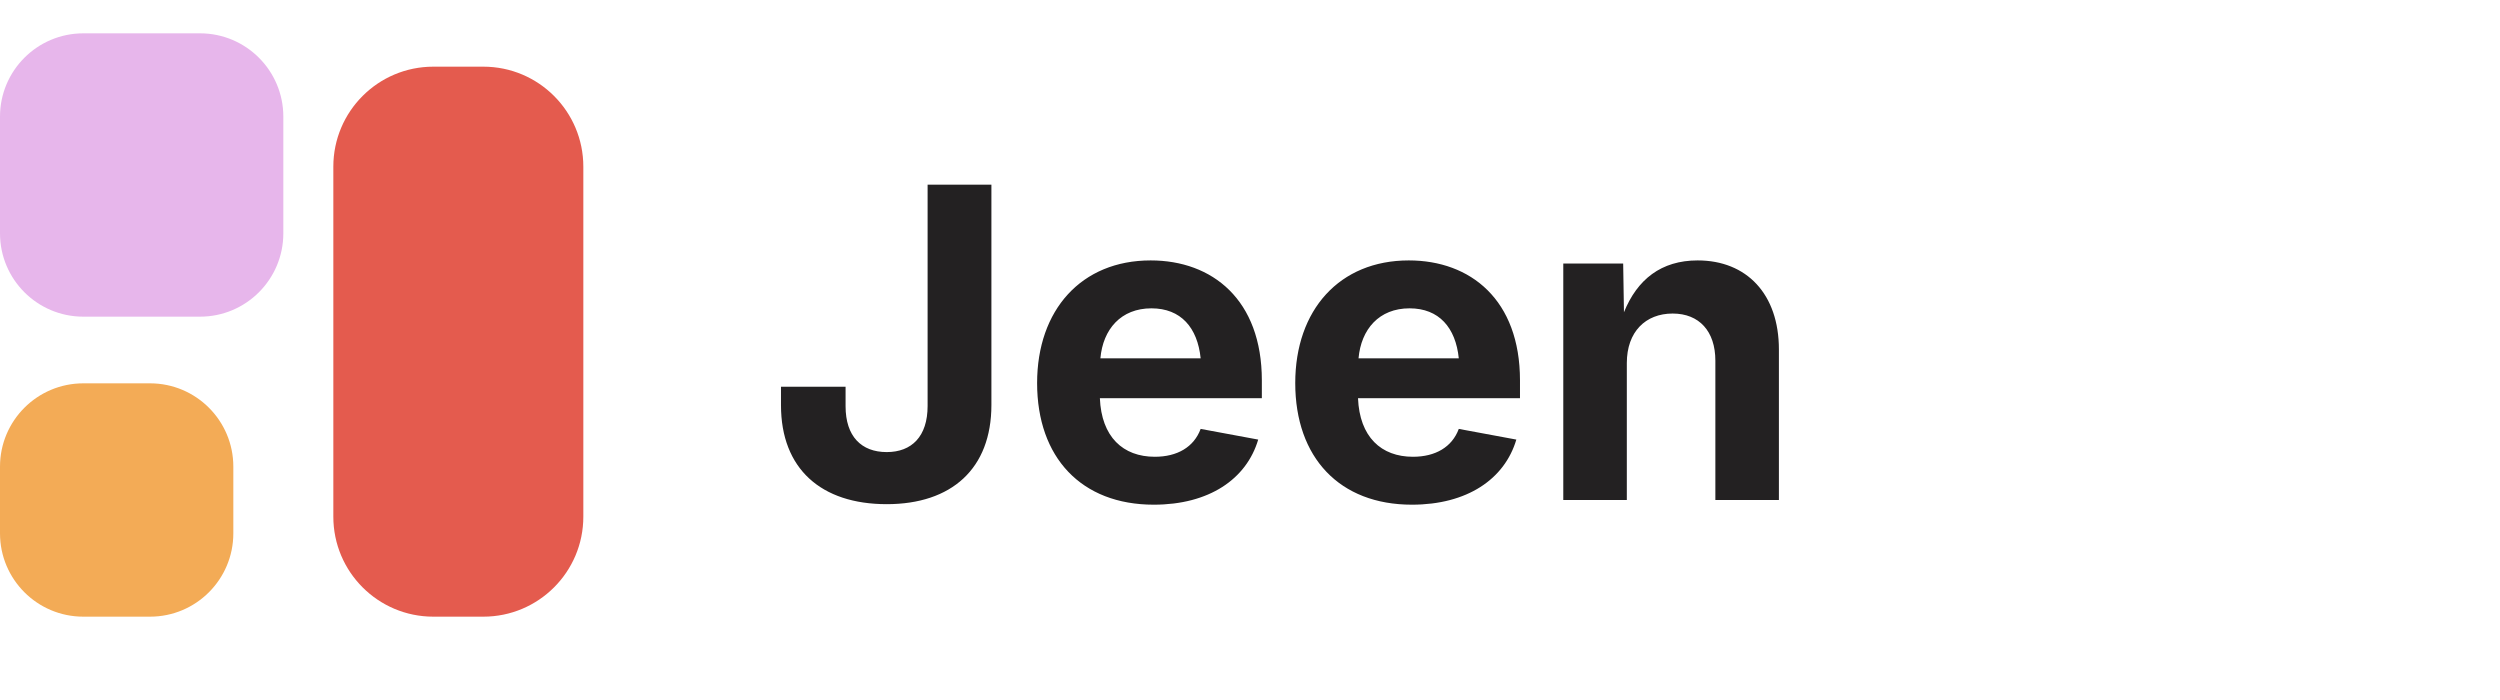
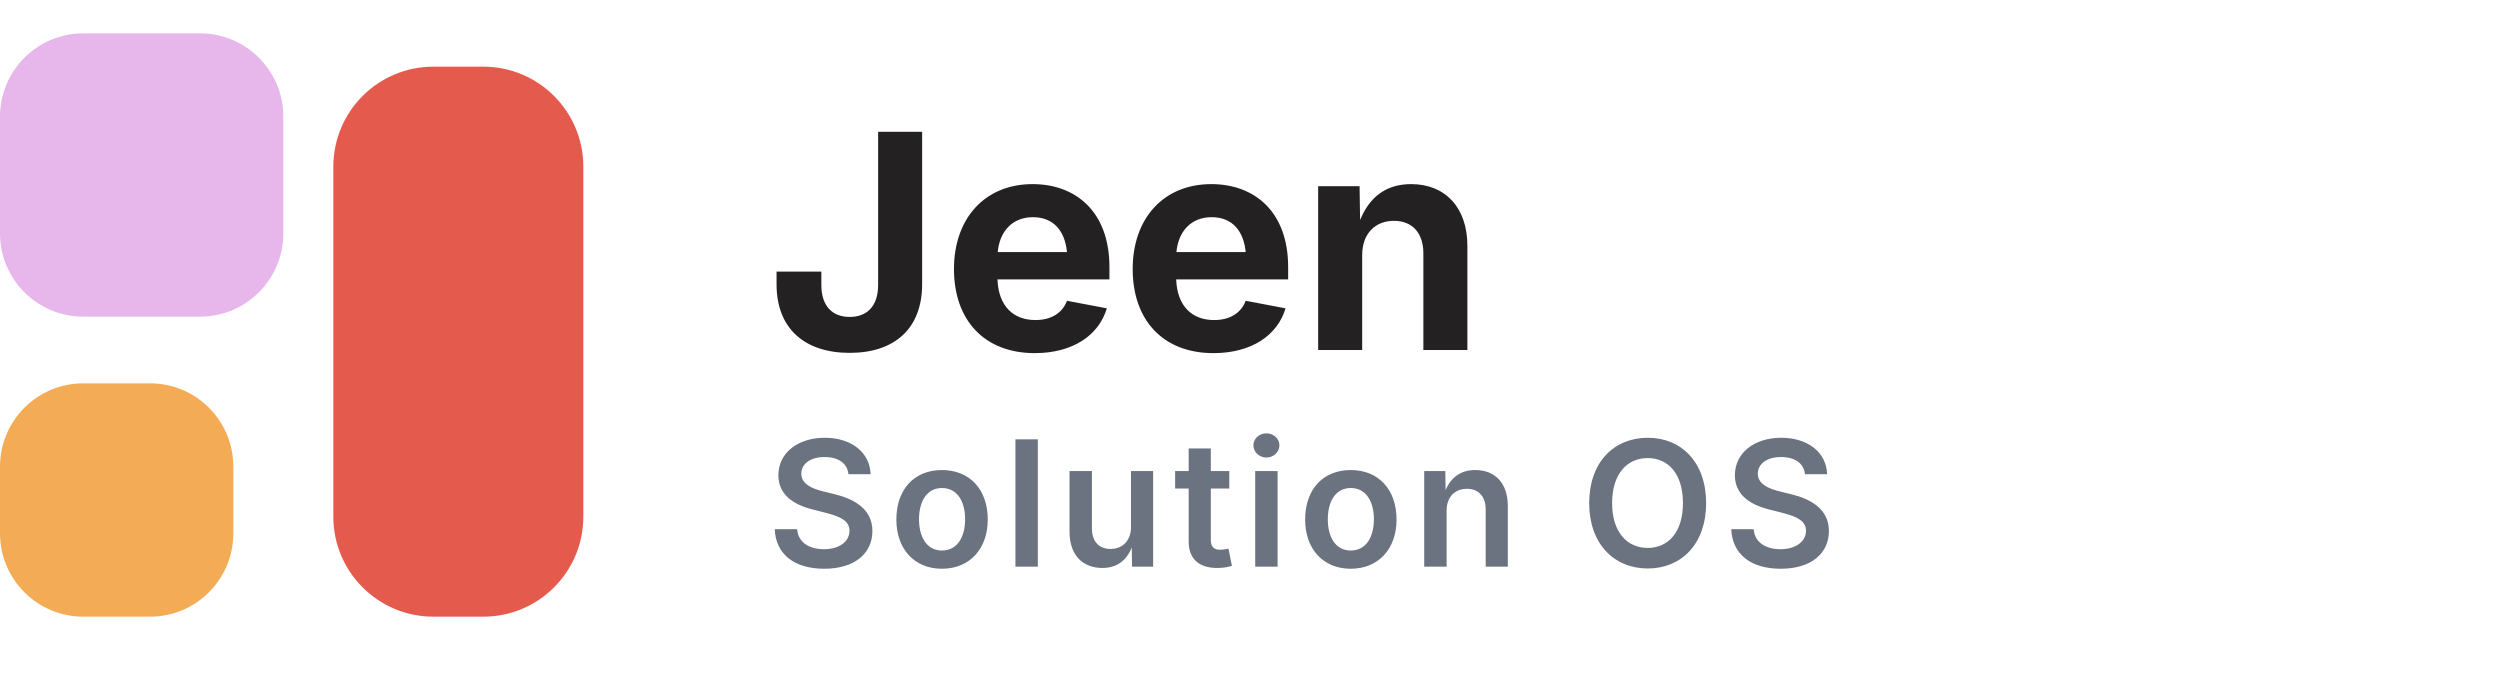
<svg xmlns="http://www.w3.org/2000/svg" width="150" height="42" viewBox="0 0 150 42" fill="none">
  <rect x="0" y="2" width="17" height="17" rx="5" fill="#E7B6EB" />
  <rect x="0" y="23" width="14" height="14" rx="5" fill="#F3AB56" />
  <rect x="20" y="4" width="15" height="33" rx="6" fill="#E45B4E" />
-   <text x="46" y="30" font-family="Inter, sans-serif" font-size="26" font-weight="700" fill="#232122">Jeen</text>
+   <text x="46" y="21" font-family="Inter, sans-serif" font-size="18" font-weight="700" fill="#232122">Jeen</text>
+   <text x="46" y="34" font-family="Inter, sans-serif" font-size="10.5" font-weight="600" letter-spacing="0.5" fill="#6B7280">Solution OS</text>
</svg>
